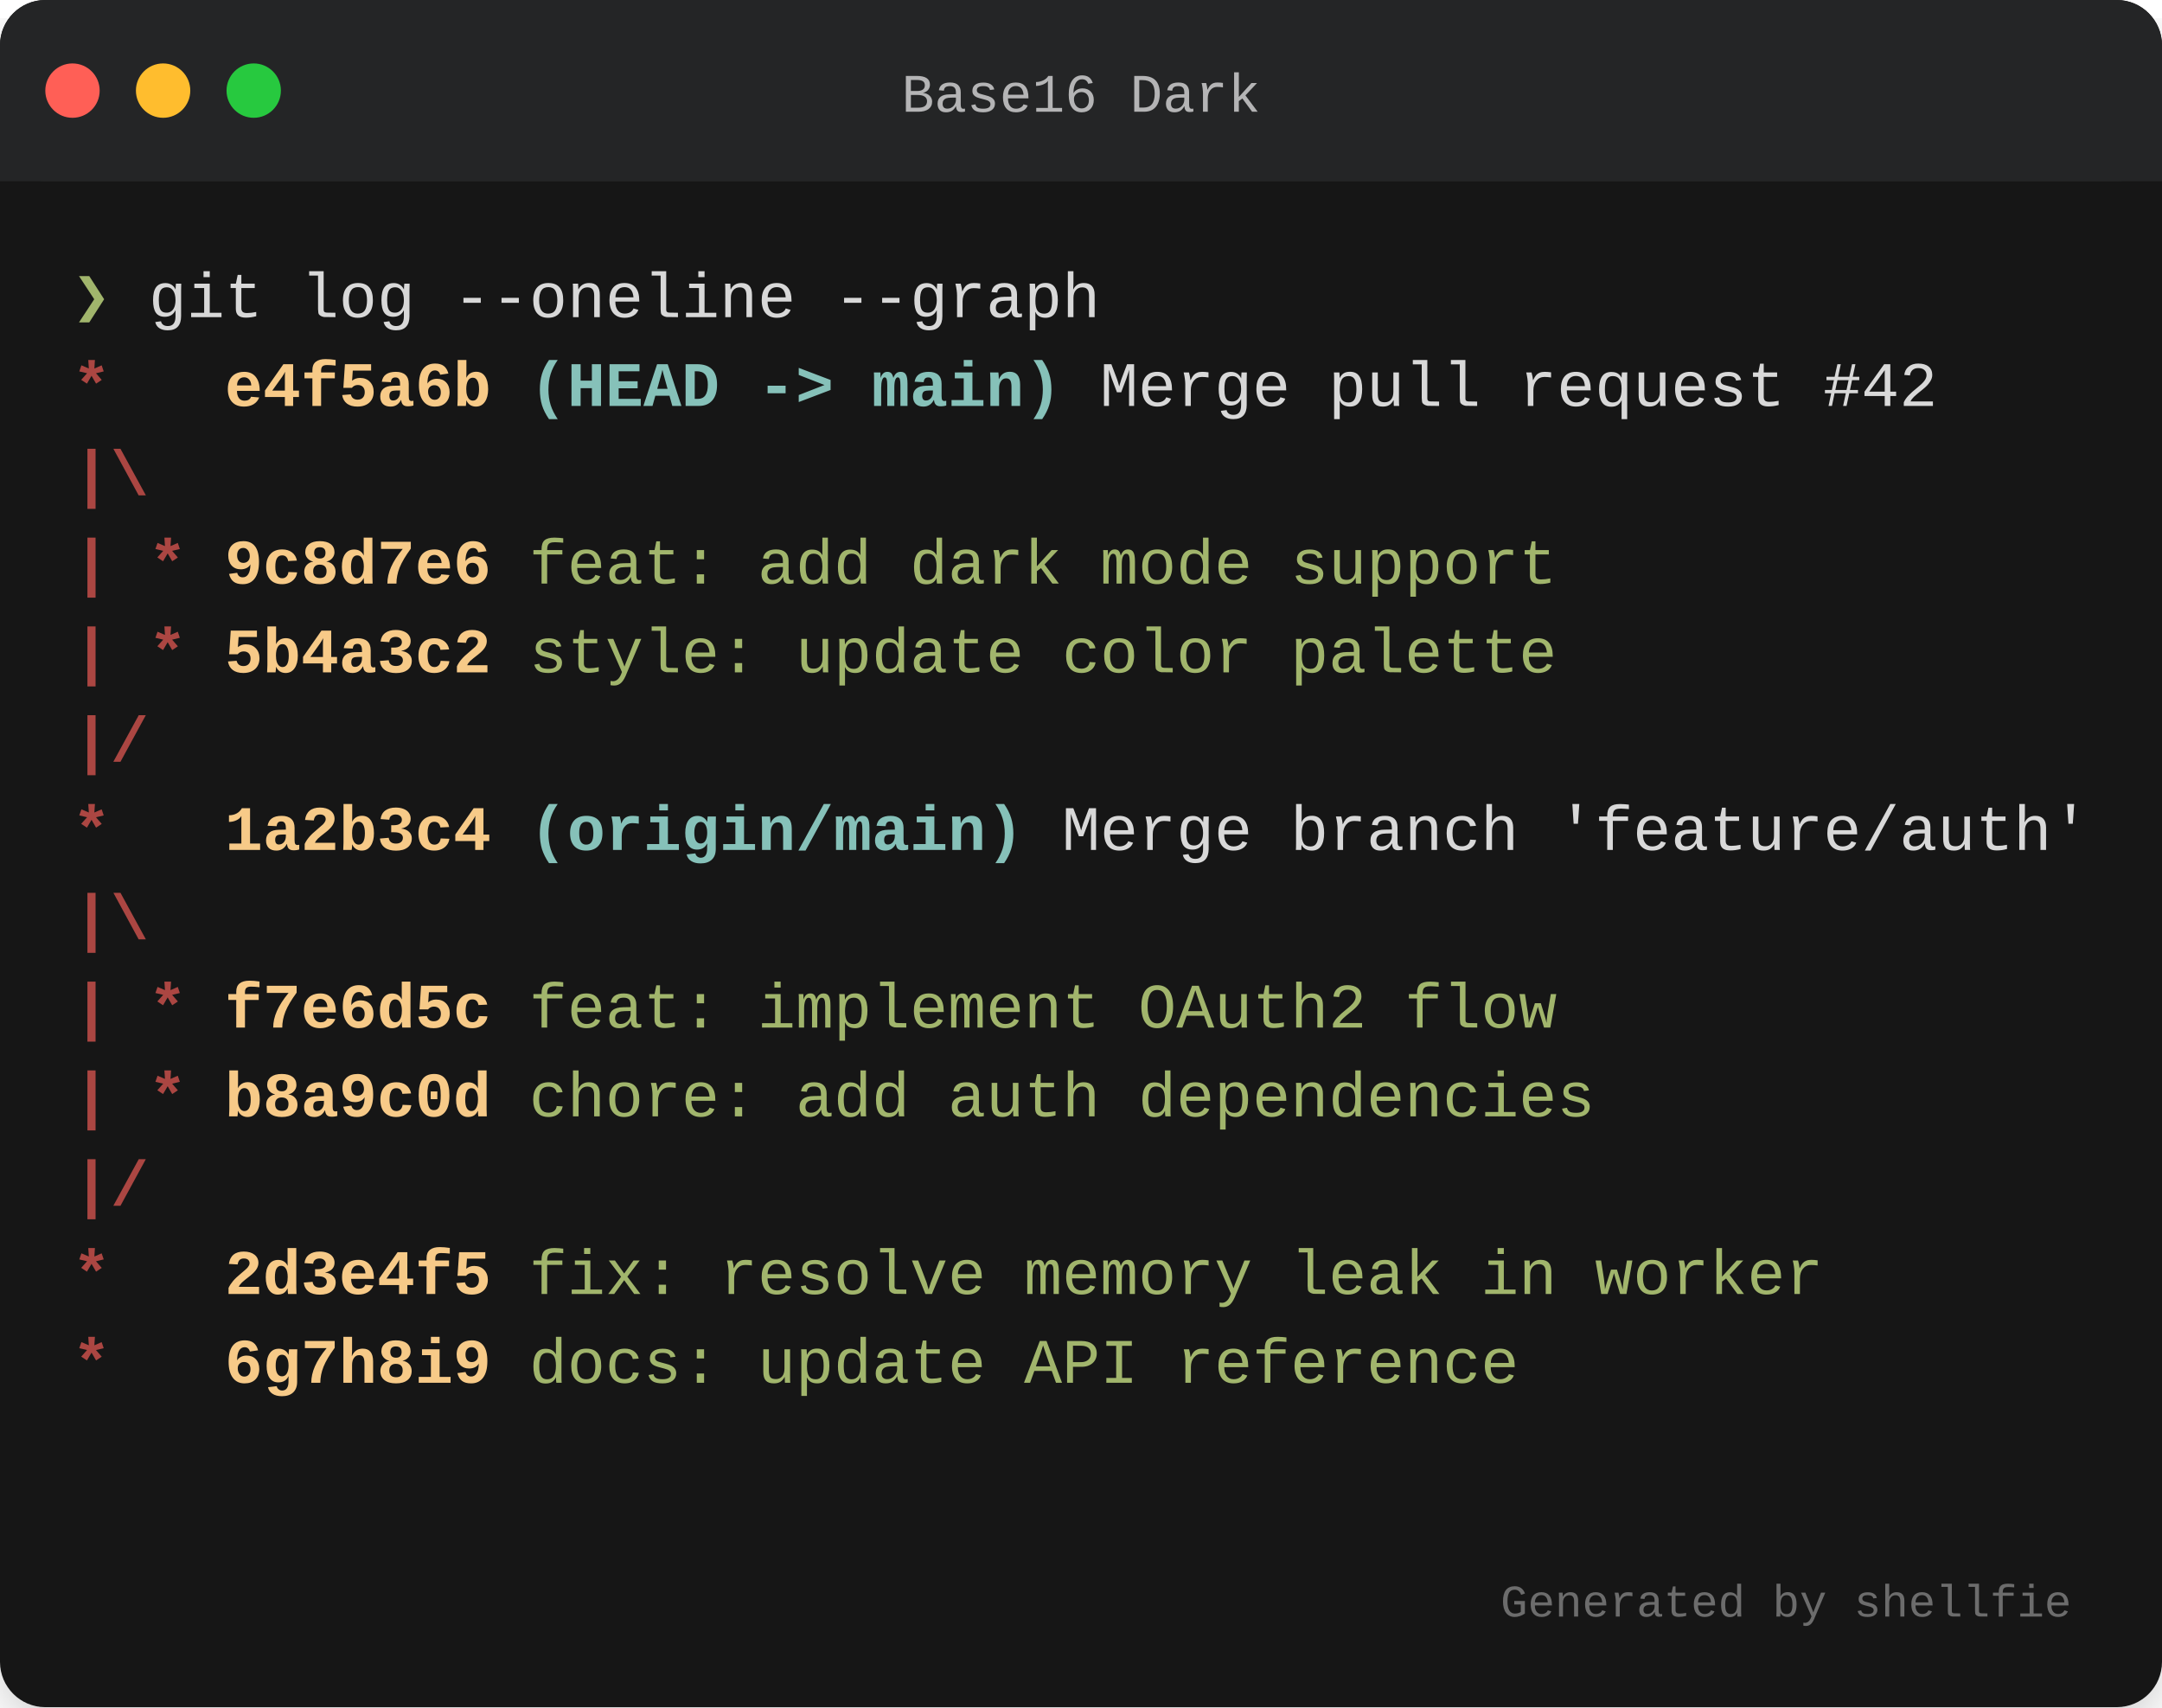
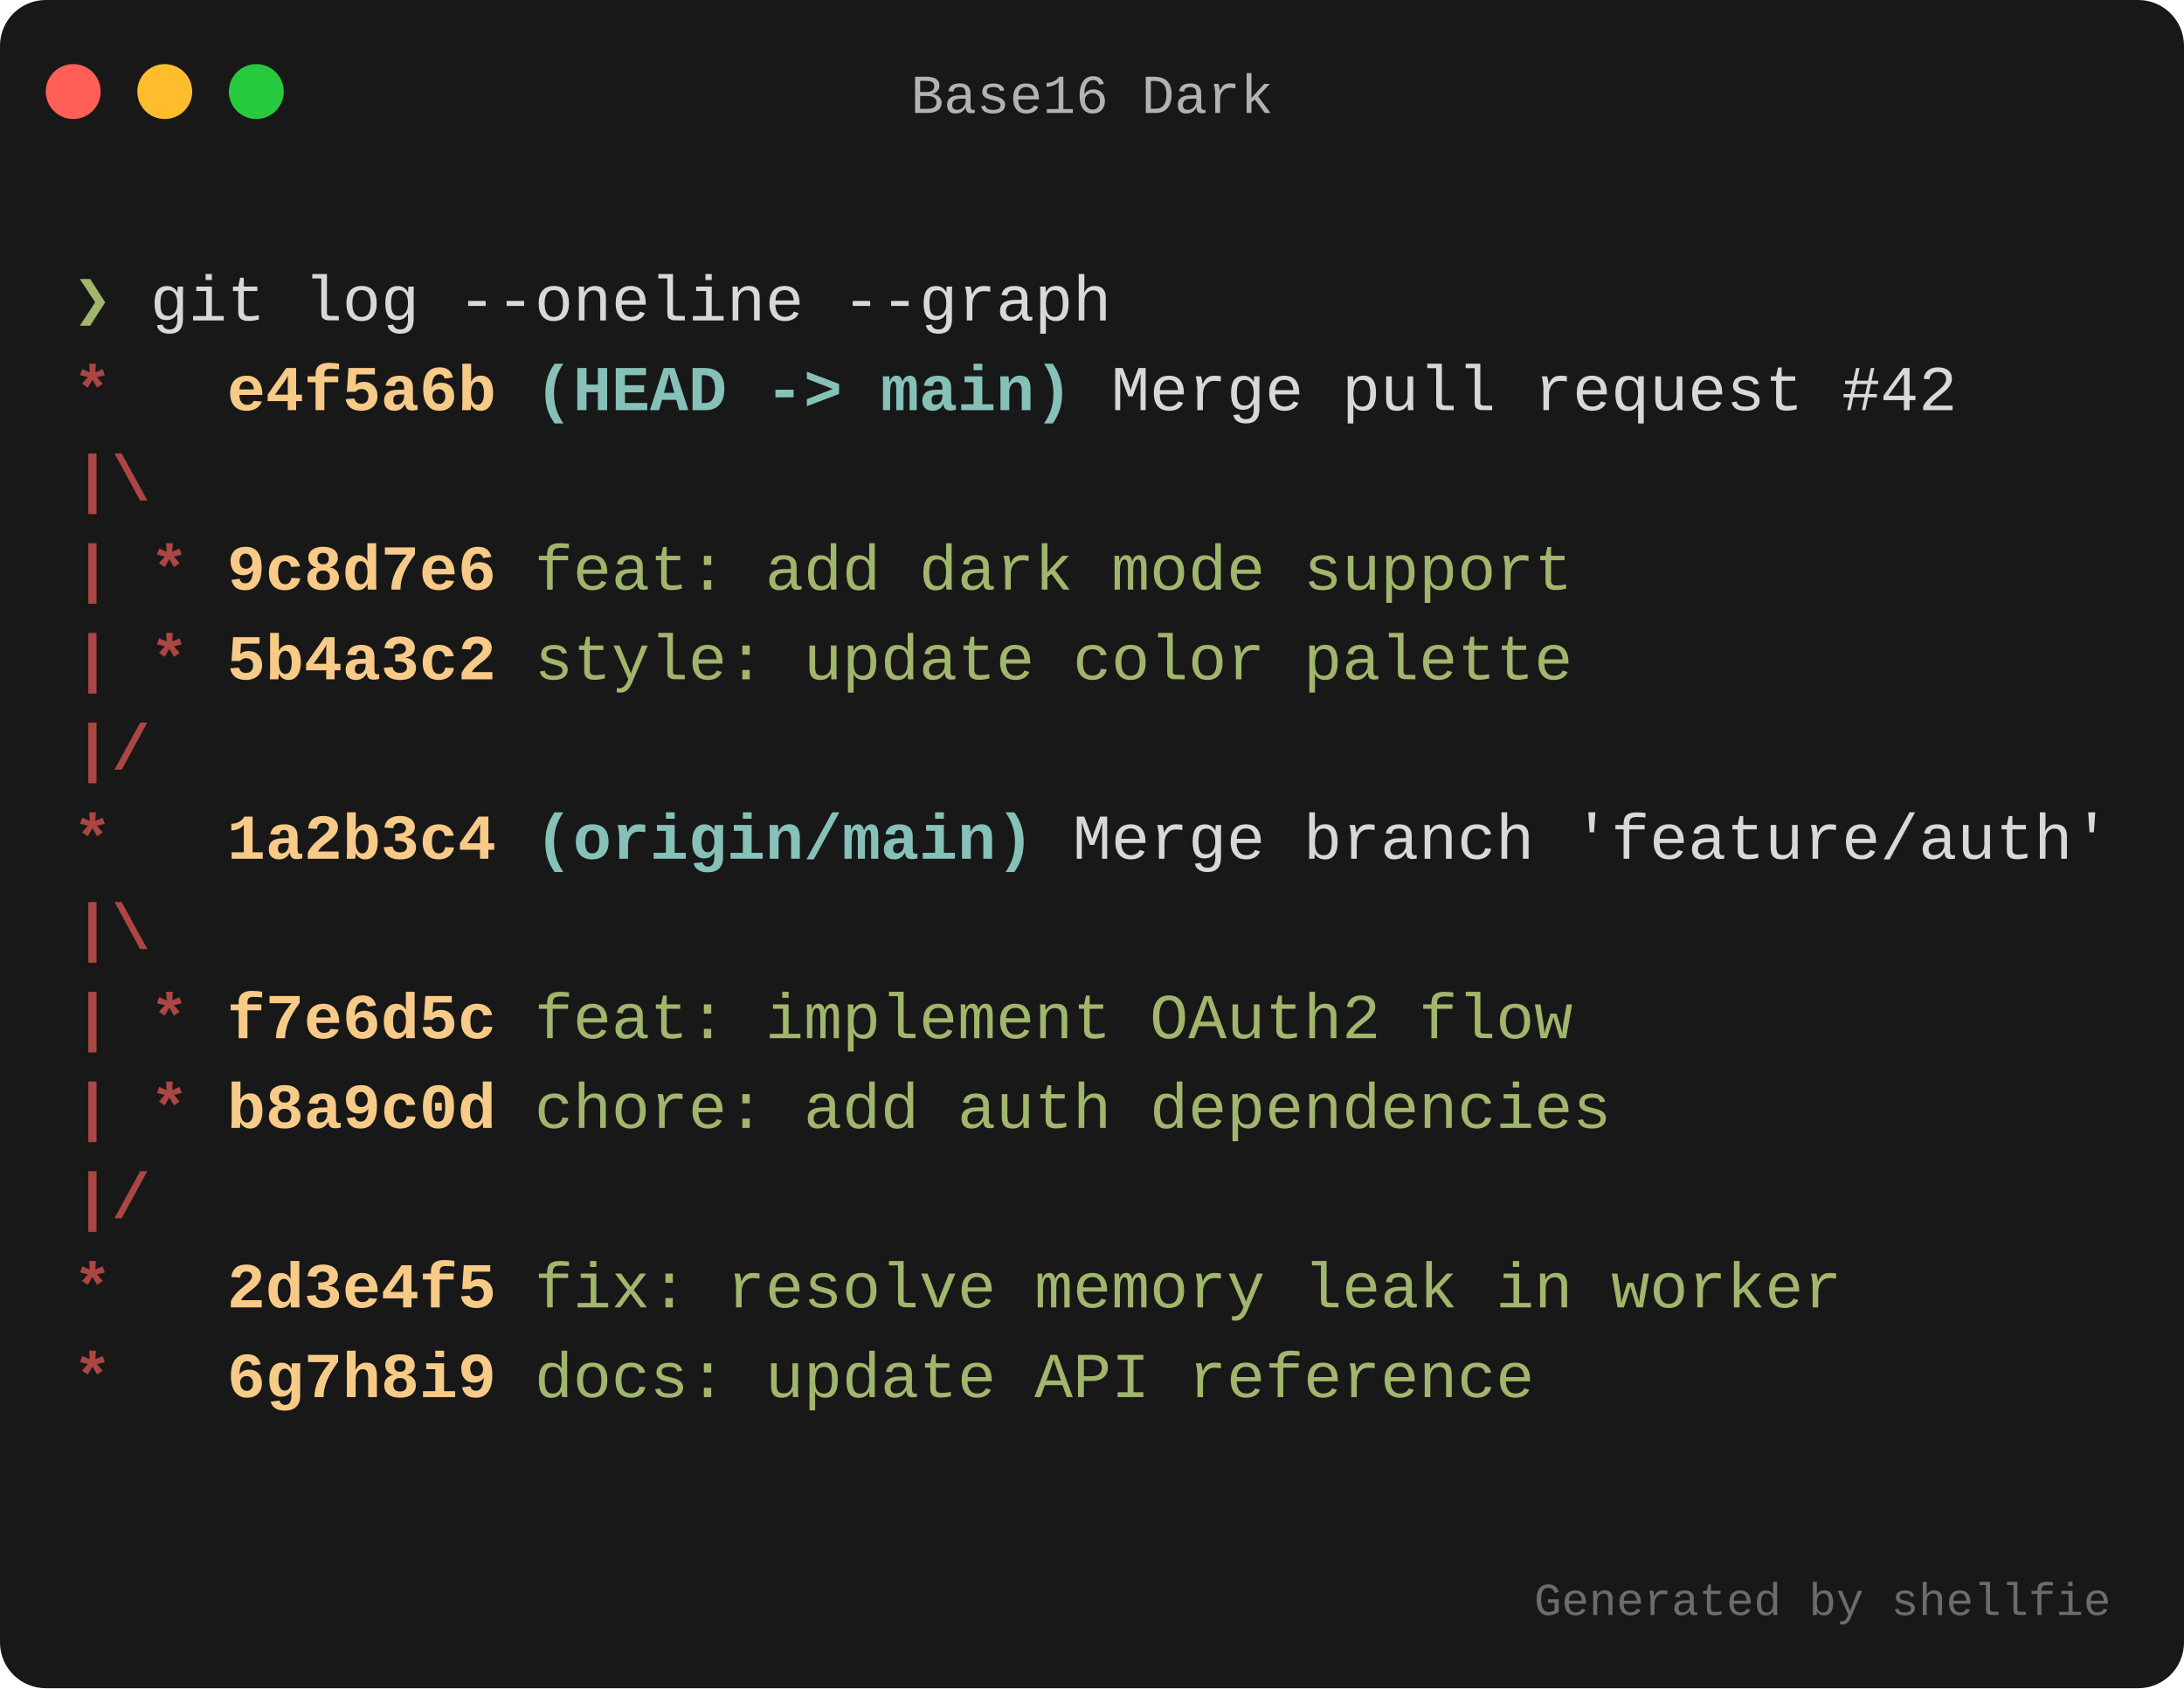
- <svg xmlns="http://www.w3.org/2000/svg" viewBox="0 0 477.2 376.8" width="477.2" height="376.8">
-   <defs>
-     <filter id="shadow" x="-10%" y="-10%" width="120%" height="120%">
-       <feDropShadow dx="0" dy="4" stdDeviation="8" flood-opacity="0.3" />
-     </filter>
-   </defs>
-   <rect x="0" y="0" width="477.2" height="376.8" fill="#181818" rx="10" ry="10" filter="url(#shadow)" />
+ <svg xmlns="http://www.w3.org/2000/svg" viewBox="0 0 477.2 368.8" width="477.2" height="368.8">
+   <rect x="0" y="0" width="477.2" height="368.8" fill="#181818" rx="10" ry="10" />
  <g class="title-bar">
-     <rect x="0" y="0" width="477.2" height="40" fill="#242526" rx="10" ry="10" />
-     <rect x="0" y="30" width="477.2" height="10" fill="#242526" />
    <circle cx="16" cy="20" r="6" fill="#ff5f56" />
    <circle cx="36" cy="20" r="6" fill="#ffbd2e" />
    <circle cx="56" cy="20" r="6" fill="#27c93f" />
-     <text x="238.6" y="24.667" fill="#d8d8d8" font-family="'SF Mono', 'Monaco', 'Menlo', 'Ubuntu Mono', 'Consolas', 'Courier New', monospace" font-size="12" text-anchor="middle" opacity="0.8">Base16 Dark</text>
+     <text x="238.6" y="24.67" fill="#d8d8d8" font-family="'SF Mono', 'Monaco', 'Menlo', 'Ubuntu Mono', 'Consolas', 'Courier New', monospace" font-size="12" text-anchor="middle" opacity="0.8">Base16 Dark</text>
  </g>
  <g class="text">
    <text y="70" font-family="'SF Mono', 'Monaco', 'Menlo', 'Ubuntu Mono', 'Consolas', 'Courier New', monospace" font-size="14" xml:space="preserve">
      <tspan x="16" fill="#a1b56c" font-weight="bold">❯</tspan>
      <tspan x="24.4" fill="#d8d8d8"> git log --oneline --graph</tspan>
    </text>
    <text y="89.6" font-family="'SF Mono', 'Monaco', 'Menlo', 'Ubuntu Mono', 'Consolas', 'Courier New', monospace" font-size="14" xml:space="preserve">
      <tspan x="16" fill="#ab4642" font-weight="bold">*</tspan>
      <tspan x="24.4" fill="#d8d8d8">   </tspan>
      <tspan x="49.6" fill="#f7ca88" font-weight="bold">e4f5a6b</tspan>
      <tspan x="108.4" fill="#d8d8d8"> </tspan>
      <tspan x="116.8" fill="#86c1b9" font-weight="bold">(HEAD -&gt; main)</tspan>
      <tspan x="234.4" fill="#d8d8d8"> Merge pull request #42</tspan>
    </text>
    <text y="109.2" font-family="'SF Mono', 'Monaco', 'Menlo', 'Ubuntu Mono', 'Consolas', 'Courier New', monospace" font-size="14" xml:space="preserve">
      <tspan x="16" fill="#ab4642" font-weight="bold">|\</tspan>
    </text>
    <text y="128.8" font-family="'SF Mono', 'Monaco', 'Menlo', 'Ubuntu Mono', 'Consolas', 'Courier New', monospace" font-size="14" xml:space="preserve">
      <tspan x="16" fill="#ab4642" font-weight="bold">| *</tspan>
      <tspan x="41.2" fill="#d8d8d8"> </tspan>
      <tspan x="49.6" fill="#f7ca88" font-weight="bold">9c8d7e6</tspan>
      <tspan x="108.4" fill="#d8d8d8"> </tspan>
      <tspan x="116.8" fill="#a1b56c">feat: add dark mode support</tspan>
    </text>
    <text y="148.4" font-family="'SF Mono', 'Monaco', 'Menlo', 'Ubuntu Mono', 'Consolas', 'Courier New', monospace" font-size="14" xml:space="preserve">
      <tspan x="16" fill="#ab4642" font-weight="bold">| *</tspan>
      <tspan x="41.2" fill="#d8d8d8"> </tspan>
      <tspan x="49.6" fill="#f7ca88" font-weight="bold">5b4a3c2</tspan>
      <tspan x="108.4" fill="#d8d8d8"> </tspan>
      <tspan x="116.8" fill="#a1b56c">style: update color palette</tspan>
    </text>
    <text y="168" font-family="'SF Mono', 'Monaco', 'Menlo', 'Ubuntu Mono', 'Consolas', 'Courier New', monospace" font-size="14" xml:space="preserve">
      <tspan x="16" fill="#ab4642" font-weight="bold">|/</tspan>
    </text>
    <text y="187.6" font-family="'SF Mono', 'Monaco', 'Menlo', 'Ubuntu Mono', 'Consolas', 'Courier New', monospace" font-size="14" xml:space="preserve">
      <tspan x="16" fill="#ab4642" font-weight="bold">*</tspan>
      <tspan x="24.4" fill="#d8d8d8">   </tspan>
      <tspan x="49.6" fill="#f7ca88" font-weight="bold">1a2b3c4</tspan>
      <tspan x="108.4" fill="#d8d8d8"> </tspan>
      <tspan x="116.8" fill="#86c1b9" font-weight="bold">(origin/main)</tspan>
      <tspan x="226" fill="#d8d8d8"> Merge branch 'feature/auth'</tspan>
    </text>
    <text y="207.2" font-family="'SF Mono', 'Monaco', 'Menlo', 'Ubuntu Mono', 'Consolas', 'Courier New', monospace" font-size="14" xml:space="preserve">
      <tspan x="16" fill="#ab4642" font-weight="bold">|\</tspan>
    </text>
    <text y="226.8" font-family="'SF Mono', 'Monaco', 'Menlo', 'Ubuntu Mono', 'Consolas', 'Courier New', monospace" font-size="14" xml:space="preserve">
      <tspan x="16" fill="#ab4642" font-weight="bold">| *</tspan>
      <tspan x="41.2" fill="#d8d8d8"> </tspan>
      <tspan x="49.6" fill="#f7ca88" font-weight="bold">f7e6d5c</tspan>
      <tspan x="108.4" fill="#d8d8d8"> </tspan>
      <tspan x="116.8" fill="#a1b56c">feat: implement OAuth2 flow</tspan>
    </text>
    <text y="246.4" font-family="'SF Mono', 'Monaco', 'Menlo', 'Ubuntu Mono', 'Consolas', 'Courier New', monospace" font-size="14" xml:space="preserve">
      <tspan x="16" fill="#ab4642" font-weight="bold">| *</tspan>
      <tspan x="41.2" fill="#d8d8d8"> </tspan>
      <tspan x="49.6" fill="#f7ca88" font-weight="bold">b8a9c0d</tspan>
      <tspan x="108.4" fill="#d8d8d8"> </tspan>
      <tspan x="116.8" fill="#a1b56c">chore: add auth dependencies</tspan>
    </text>
    <text y="266" font-family="'SF Mono', 'Monaco', 'Menlo', 'Ubuntu Mono', 'Consolas', 'Courier New', monospace" font-size="14" xml:space="preserve">
      <tspan x="16" fill="#ab4642" font-weight="bold">|/</tspan>
    </text>
    <text y="285.6" font-family="'SF Mono', 'Monaco', 'Menlo', 'Ubuntu Mono', 'Consolas', 'Courier New', monospace" font-size="14" xml:space="preserve">
      <tspan x="16" fill="#ab4642" font-weight="bold">*</tspan>
      <tspan x="24.4" fill="#d8d8d8">   </tspan>
      <tspan x="49.6" fill="#f7ca88" font-weight="bold">2d3e4f5</tspan>
      <tspan x="108.4" fill="#d8d8d8"> </tspan>
      <tspan x="116.8" fill="#a1b56c">fix: resolve memory leak in worker</tspan>
    </text>
    <text y="305.2" font-family="'SF Mono', 'Monaco', 'Menlo', 'Ubuntu Mono', 'Consolas', 'Courier New', monospace" font-size="14" xml:space="preserve">
      <tspan x="16" fill="#ab4642" font-weight="bold">*</tspan>
      <tspan x="24.4" fill="#d8d8d8">   </tspan>
      <tspan x="49.6" fill="#f7ca88" font-weight="bold">6g7h8i9</tspan>
      <tspan x="108.4" fill="#d8d8d8"> </tspan>
      <tspan x="116.8" fill="#a1b56c">docs: update API reference</tspan>
    </text>
  </g>
-   <text y="356.8" font-family="'SF Mono', 'Monaco', 'Menlo', 'Ubuntu Mono', 'Consolas', 'Courier New', monospace" font-size="10" xml:space="preserve">
-     <tspan x="331.2" fill="#6c6c6c">Generated by shellfie</tspan>
+   <text y="352.8" font-family="'SF Mono', 'Monaco', 'Menlo', 'Ubuntu Mono', 'Consolas', 'Courier New', monospace" font-size="10" xml:space="preserve">
+     <tspan x="335.2" fill="#6c6c6c">Generated by shellfie</tspan>
  </text>
</svg>
